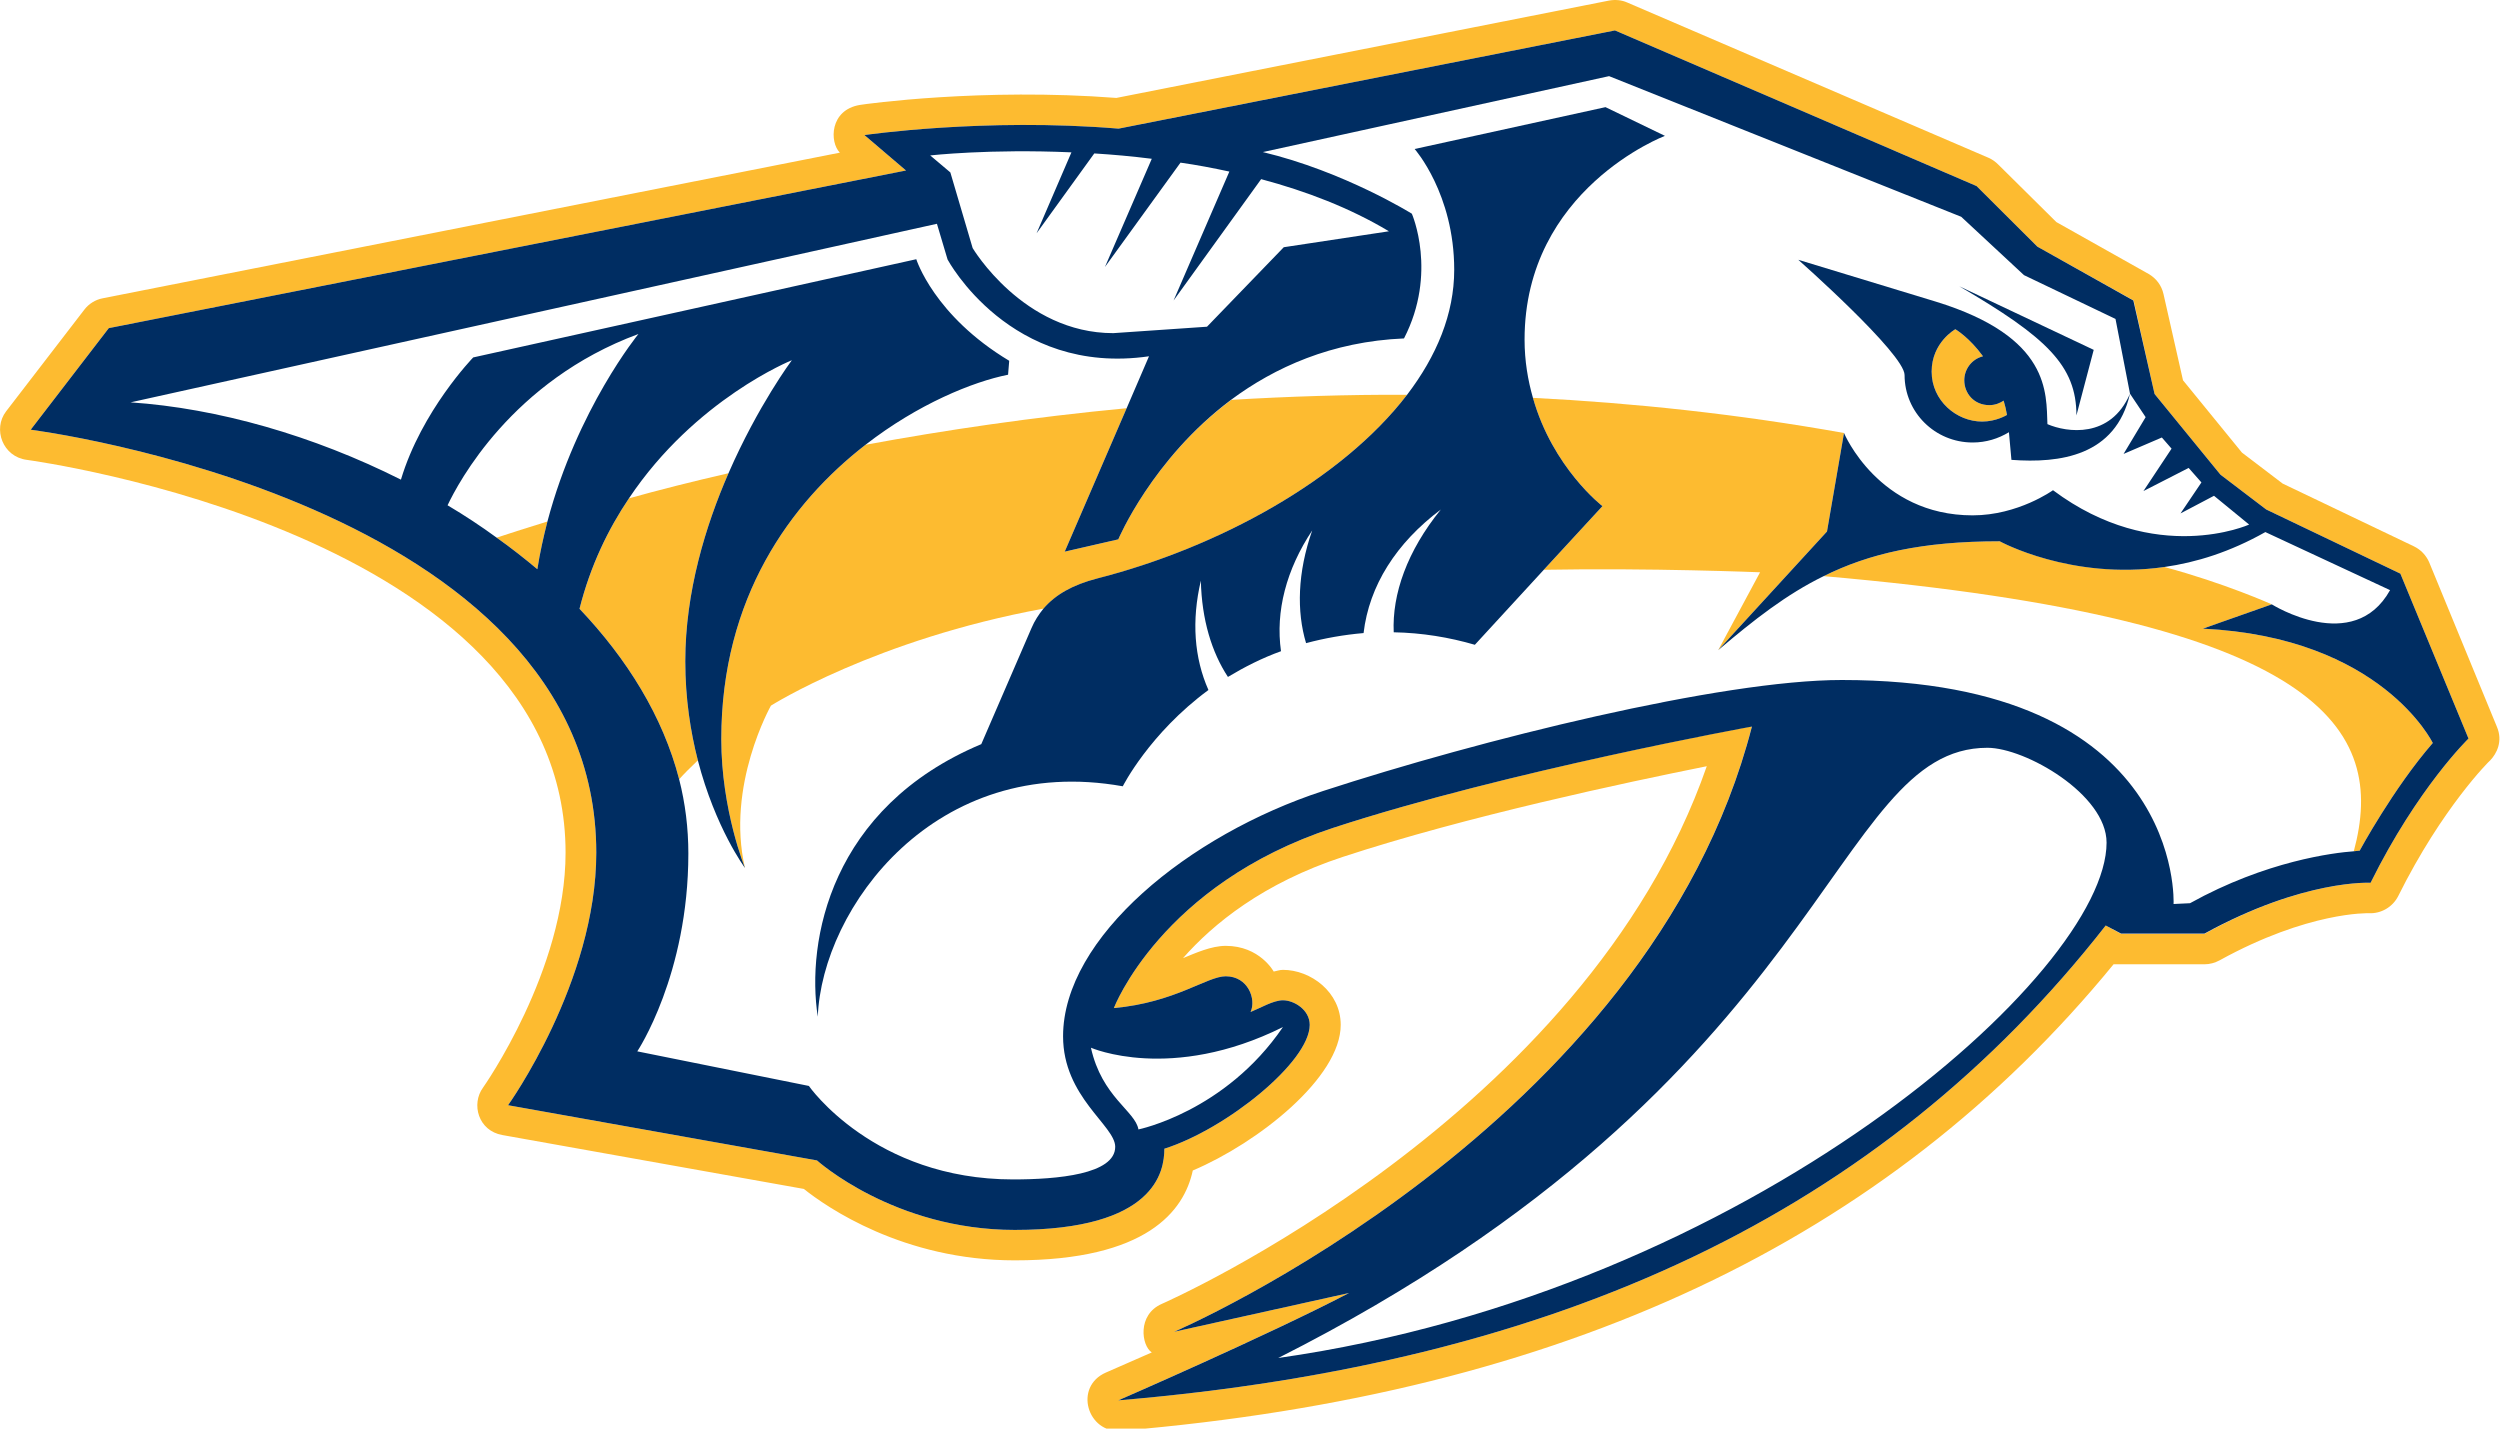
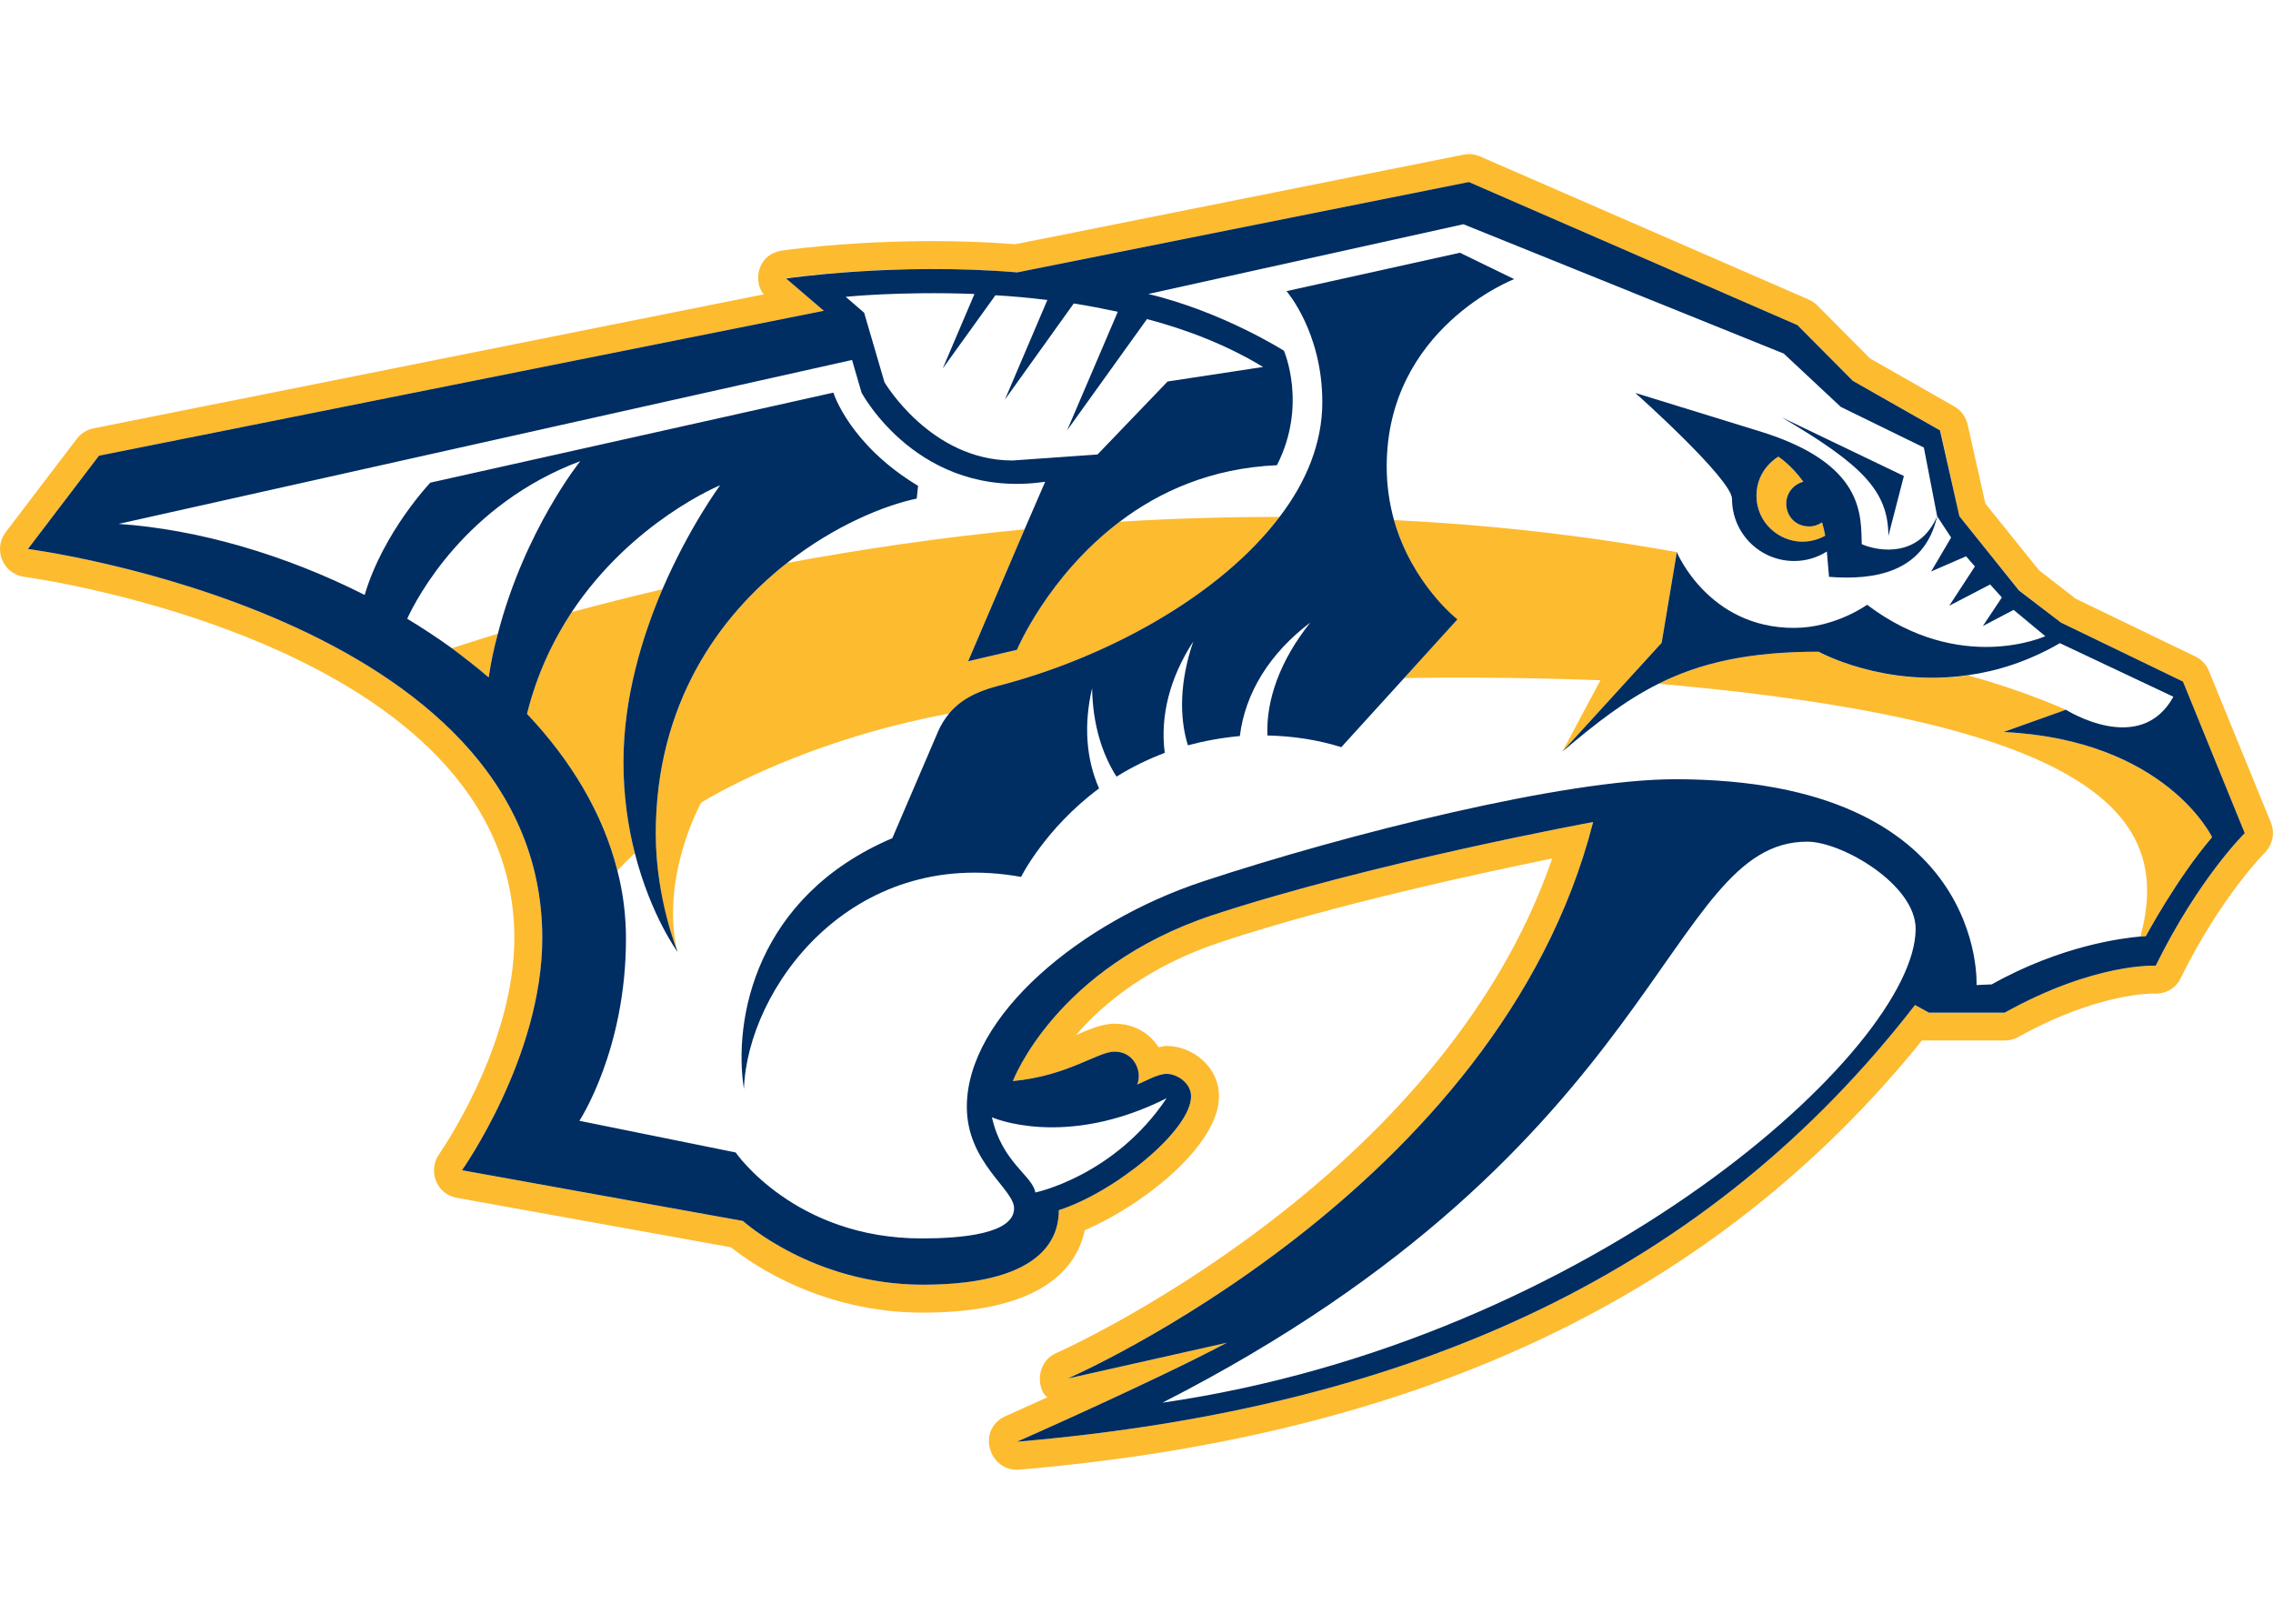
- <svg xmlns="http://www.w3.org/2000/svg" width="35pt" height="20pt" viewBox="0 0 35 20" version="1.1">
-   <defs>
-     <clipPath id="clip1">
-       <path d="M 0 0 L 34.992 0 L 34.992 20 L 0 20 Z M 0 0 " />
-     </clipPath>
-     <clipPath id="clip2">
-       <path d="M 25 7 L 34.992 7 L 34.992 12 L 25 12 Z M 25 7 " />
-     </clipPath>
-     <clipPath id="clip3">
-       <path d="M 0 0 L 34.992 0 L 34.992 20 L 0 20 Z M 0 0 " />
-     </clipPath>
-   </defs>
+ <svg xmlns="http://www.w3.org/2000/svg" width="28pt" height="20pt" viewBox="0 0 28 20" version="1.1">
  <g id="surface1">
-     <path style=" stroke:none;fill-rule:nonzero;fill:rgb(100%,100%,100%);fill-opacity:1;" d="M 11.086 5.043 C 11.086 5.043 9.734 5.586 8.805 6.977 C 9.227 6.859 9.691 6.742 10.199 6.625 C 10.613 5.676 11.086 5.043 11.086 5.043 " />
-     <path style=" stroke:none;fill-rule:nonzero;fill:rgb(100%,100%,100%);fill-opacity:1;" d="M 30.301 7.938 C 31.145 8.164 31.805 8.461 31.805 8.461 C 31.805 8.461 32.949 9.18 33.461 8.262 L 31.715 7.449 C 31.223 7.727 30.746 7.875 30.301 7.938 " />
-     <path style=" stroke:none;fill-rule:nonzero;fill:rgb(100%,100%,100%);fill-opacity:1;" d="M 6.625 5.004 L 12.828 3.629 C 12.828 3.629 13.074 4.418 14.133 5.051 L 14.113 5.246 C 13.621 5.344 12.852 5.656 12.117 6.227 C 13.223 6.023 14.453 5.84 15.773 5.715 L 16.086 4.988 C 14.141 5.27 13.266 3.633 13.266 3.633 L 13.117 3.133 L 1.828 5.633 C 3.047 5.715 4.387 6.098 5.613 6.715 C 5.902 5.75 6.625 5.004 6.625 5.004 " />
-     <path style=" stroke:none;fill-rule:nonzero;fill:rgb(100%,100%,100%);fill-opacity:1;" d="M 25.531 8.066 C 25.012 8.32 24.562 8.672 24.055 9.102 L 24.641 8.012 C 24.641 8.012 23.094 7.949 21.613 7.977 L 20.648 9.027 C 20.285 8.922 19.906 8.859 19.512 8.852 C 19.488 8.32 19.699 7.715 20.172 7.133 C 19.547 7.602 19.168 8.199 19.09 8.863 C 18.812 8.887 18.547 8.934 18.285 9.004 C 18.152 8.562 18.164 8.016 18.371 7.426 C 18.008 7.977 17.855 8.559 17.934 9.117 C 17.672 9.211 17.426 9.336 17.191 9.477 C 16.965 9.133 16.824 8.676 16.812 8.129 C 16.68 8.691 16.719 9.211 16.918 9.66 C 16.09 10.27 15.719 11.008 15.719 11.008 C 13.094 10.539 11.508 12.711 11.449 14.234 C 11.285 13.176 11.625 11.305 13.738 10.418 L 14.441 8.793 C 14.484 8.691 14.543 8.602 14.609 8.52 C 12.254 8.953 10.793 9.879 10.793 9.879 C 10.793 9.879 10.156 11 10.43 12.152 C 10.43 12.152 10.016 11.594 9.77 10.645 C 9.664 10.746 9.574 10.836 9.508 10.91 C 9.594 11.246 9.637 11.594 9.637 11.949 C 9.637 13.648 8.922 14.719 8.922 14.719 L 11.324 15.203 C 11.324 15.203 12.234 16.512 14.184 16.512 C 14.801 16.512 15.613 16.441 15.613 16.055 C 15.613 15.758 14.883 15.359 14.883 14.508 C 14.883 13.125 16.641 11.688 18.523 11.074 C 20.727 10.355 24.094 9.52 25.785 9.52 C 30.586 9.52 30.43 12.656 30.43 12.656 L 30.66 12.645 C 31.73 12.051 32.676 11.938 32.953 11.918 C 33.414 10.211 32.535 8.676 25.531 8.066 " />
-     <path style=" stroke:none;fill-rule:nonzero;fill:rgb(100%,100%,100%);fill-opacity:1;" d="M 19.656 4.738 C 18.641 4.781 17.844 5.145 17.234 5.598 C 18.031 5.551 18.855 5.523 19.699 5.527 C 20.113 4.984 20.359 4.395 20.359 3.777 C 20.359 2.711 19.805 2.086 19.805 2.086 L 22.477 1.5 L 23.309 1.902 C 23.309 1.902 21.344 2.648 21.344 4.754 C 21.344 5.055 21.391 5.324 21.461 5.57 C 22.871 5.641 24.332 5.797 25.816 6.062 C 25.816 6.062 26.297 7.215 27.617 7.215 C 28.254 7.215 28.742 6.863 28.742 6.863 C 30.176 7.934 31.488 7.344 31.488 7.344 L 30.996 6.941 L 30.527 7.188 L 30.82 6.754 L 30.641 6.551 L 30.008 6.875 L 30.402 6.281 L 30.266 6.125 L 29.73 6.355 L 30.039 5.84 L 29.82 5.512 C 29.621 6.387 28.836 6.488 28.16 6.438 L 28.125 6.051 C 27.977 6.141 27.805 6.195 27.617 6.195 C 27.09 6.195 26.664 5.773 26.664 5.25 C 26.664 4.953 25.176 3.637 25.176 3.637 L 27.102 4.223 C 28.715 4.719 28.645 5.508 28.664 5.938 C 28.934 6.055 29.547 6.145 29.82 5.512 L 29.617 4.465 L 28.336 3.852 L 27.457 3.035 L 22.527 1.066 L 17.68 2.129 C 18.82 2.402 19.766 2.992 19.766 2.992 C 19.766 2.992 20.129 3.82 19.656 4.738 M 29.312 4.898 L 29.074 5.816 C 29.074 5.121 28.656 4.723 27.43 4.008 Z M 29.312 4.898 " />
-     <path style=" stroke:none;fill-rule:nonzero;fill:rgb(100%,100%,100%);fill-opacity:1;" d="M 6.266 7.074 C 6.504 7.215 6.734 7.367 6.953 7.527 C 7.156 7.461 7.395 7.383 7.664 7.301 C 8.082 5.723 8.938 4.676 8.938 4.676 C 7.164 5.332 6.414 6.762 6.266 7.074 " />
-     <path style=" stroke:none;fill-rule:nonzero;fill:rgb(100%,100%,100%);fill-opacity:1;" d="M 13.617 3.473 C 13.617 3.473 14.324 4.664 15.586 4.664 L 16.898 4.574 L 17.973 3.461 L 19.445 3.238 C 18.898 2.91 18.285 2.676 17.656 2.508 L 16.43 4.207 L 17.211 2.402 C 16.98 2.352 16.754 2.309 16.527 2.277 L 15.469 3.738 L 16.125 2.223 C 15.848 2.188 15.578 2.164 15.32 2.148 L 14.512 3.266 L 15 2.133 C 13.855 2.082 13.023 2.176 13.023 2.176 L 13.305 2.414 Z M 13.617 3.473 " />
-     <path style=" stroke:none;fill-rule:nonzero;fill:rgb(100%,100%,100%);fill-opacity:1;" d="M 15.273 14.668 C 15.426 15.359 15.895 15.555 15.938 15.812 C 15.938 15.812 17.156 15.566 17.961 14.379 C 16.391 15.16 15.273 14.668 15.273 14.668 " />
-     <path style=" stroke:none;fill-rule:nonzero;fill:rgb(100%,100%,100%);fill-opacity:1;" d="M 29.492 11.797 C 29.492 11.121 28.355 10.473 27.824 10.473 C 25.621 10.473 25.652 15.094 17.895 19.012 C 24.504 18.07 29.492 13.621 29.492 11.797 " />
-     <g clip-path="url(#clip1)" clip-rule="nonzero">
-       <path style=" stroke:none;fill-rule:nonzero;fill:rgb(99.216%,73.333%,18.824%);fill-opacity:1;" d="M 34.008 7.871 C 33.965 7.773 33.891 7.695 33.793 7.648 L 31.957 6.77 L 31.387 6.336 L 30.562 5.324 L 30.289 4.117 C 30.262 3.996 30.188 3.898 30.082 3.836 L 28.789 3.109 L 27.977 2.305 C 27.938 2.266 27.895 2.234 27.844 2.211 L 22.781 0.035 C 22.703 0 22.613 -0.008 22.527 0.008 L 15.629 1.371 C 13.754 1.227 12.105 1.457 12.039 1.469 C 11.613 1.539 11.613 1.992 11.758 2.137 L 1.438 4.176 C 1.336 4.195 1.242 4.254 1.18 4.336 L 0.086 5.758 C -0.105 6.008 0.039 6.395 0.375 6.438 C 0.449 6.449 7.918 7.457 7.918 11.938 C 7.918 13.586 6.773 15.211 6.762 15.227 C 6.594 15.457 6.695 15.832 7.035 15.891 L 11.254 16.645 C 11.57 16.898 12.645 17.645 14.207 17.645 C 16.055 17.645 16.578 16.953 16.699 16.387 C 17.613 16 18.77 15.086 18.77 14.348 C 18.77 13.887 18.348 13.578 17.961 13.578 C 17.914 13.578 17.875 13.594 17.832 13.602 C 17.832 13.602 17.637 13.242 17.16 13.242 C 16.957 13.242 16.734 13.344 16.562 13.414 C 16.984 12.934 17.684 12.363 18.801 11.996 C 20.523 11.43 22.77 10.953 23.895 10.727 C 22.184 15.645 16.328 18.227 16.266 18.254 C 15.918 18.406 15.98 18.84 16.125 18.934 L 15.484 19.215 C 15.027 19.414 15.223 20.07 15.695 20.031 C 21.875 19.512 26.422 17.371 29.59 13.5 L 30.863 13.5 C 30.938 13.5 31.008 13.48 31.074 13.445 C 32.32 12.758 33.156 12.785 33.164 12.785 C 33.336 12.793 33.496 12.699 33.574 12.547 C 34.191 11.305 34.855 10.648 34.863 10.645 C 34.953 10.551 35.043 10.379 34.957 10.176 Z M 33.188 12.359 C 33.188 12.359 32.258 12.305 30.863 13.074 L 29.695 13.074 L 29.48 12.957 C 26.328 16.984 21.832 19.086 15.656 19.605 C 15.656 19.605 17.754 18.691 18.887 18.102 L 16.438 18.645 C 16.438 18.645 23.078 15.797 24.527 10.168 C 24.527 10.168 21.102 10.793 18.664 11.59 C 16.254 12.383 15.594 14.113 15.594 14.113 C 16.453 14.035 16.898 13.668 17.16 13.668 C 17.473 13.668 17.59 13.988 17.508 14.168 C 17.652 14.109 17.828 14.004 17.961 14.004 C 18.117 14.004 18.336 14.137 18.336 14.348 C 18.336 14.867 17.164 15.809 16.301 16.082 C 16.301 16.402 16.172 17.219 14.207 17.219 C 12.516 17.219 11.438 16.246 11.438 16.246 L 7.113 15.473 C 7.113 15.473 8.348 13.75 8.348 11.938 C 8.348 7.023 0.43 6.016 0.43 6.016 L 1.523 4.594 L 12.684 2.387 L 12.102 1.891 C 12.102 1.891 13.781 1.645 15.66 1.801 L 22.609 0.426 L 27.672 2.605 L 28.523 3.453 L 29.871 4.207 L 30.164 5.516 L 31.086 6.645 L 31.727 7.133 L 33.605 8.031 L 34.559 10.34 C 34.559 10.34 33.848 11.027 33.188 12.359 " />
-     </g>
-     <g clip-path="url(#clip2)" clip-rule="nonzero">
-       <path style=" stroke:none;fill-rule:nonzero;fill:rgb(99.216%,73.333%,18.824%);fill-opacity:1;" d="M 31.805 8.461 C 31.805 8.461 31.145 8.164 30.301 7.938 C 28.992 8.121 27.996 7.578 27.996 7.578 C 26.906 7.578 26.168 7.75 25.531 8.066 C 32.535 8.676 33.414 10.211 32.953 11.918 C 33.004 11.91 33.035 11.91 33.035 11.91 C 33.035 11.91 33.508 11.035 34.059 10.402 C 34.059 10.402 33.344 8.922 30.84 8.801 Z M 31.805 8.461 " />
-     </g>
-     <path style=" stroke:none;fill-rule:nonzero;fill:rgb(99.216%,73.333%,18.824%);fill-opacity:1;" d="M 10.199 6.625 C 9.691 6.742 9.227 6.859 8.805 6.977 C 8.516 7.406 8.266 7.922 8.113 8.523 C 8.781 9.227 9.281 10.031 9.508 10.91 C 9.574 10.836 9.664 10.746 9.77 10.645 C 9.668 10.246 9.594 9.781 9.594 9.258 C 9.594 8.285 9.879 7.359 10.199 6.625 " />
-     <path style=" stroke:none;fill-rule:nonzero;fill:rgb(99.216%,73.333%,18.824%);fill-opacity:1;" d="M 25.816 6.062 C 24.332 5.797 22.871 5.641 21.461 5.57 C 21.738 6.551 22.434 7.086 22.434 7.086 L 21.613 7.977 C 23.094 7.949 24.641 8.012 24.641 8.012 L 24.055 9.102 L 25.578 7.441 Z M 25.816 6.062 " />
-     <path style=" stroke:none;fill-rule:nonzero;fill:rgb(99.216%,73.333%,18.824%);fill-opacity:1;" d="M 15.656 7.551 L 14.906 7.723 L 15.773 5.715 C 14.453 5.84 13.223 6.023 12.117 6.227 C 11.07 7.039 10.098 8.367 10.098 10.348 C 10.098 11.34 10.43 12.152 10.43 12.152 C 10.16 11 10.793 9.879 10.793 9.879 C 10.793 9.879 12.254 8.953 14.613 8.52 C 14.777 8.324 15.016 8.188 15.367 8.098 C 17.059 7.664 18.785 6.719 19.699 5.527 C 18.855 5.523 18.031 5.551 17.238 5.598 C 16.129 6.426 15.656 7.551 15.656 7.551 " />
-     <path style=" stroke:none;fill-rule:nonzero;fill:rgb(99.216%,73.333%,18.824%);fill-opacity:1;" d="M 7.523 7.969 C 7.559 7.738 7.609 7.516 7.664 7.301 C 7.395 7.383 7.156 7.461 6.953 7.527 C 7.152 7.668 7.34 7.816 7.523 7.969 " />
-     <path style=" stroke:none;fill-rule:nonzero;fill:rgb(99.216%,73.333%,18.824%);fill-opacity:1;" d="M 27.75 5.902 C 27.949 5.902 28.098 5.809 28.098 5.809 C 28.086 5.738 28.07 5.672 28.051 5.609 C 28.004 5.641 27.934 5.672 27.852 5.672 C 27.633 5.672 27.5 5.504 27.5 5.324 C 27.5 5.168 27.605 5.027 27.762 4.988 C 27.57 4.723 27.375 4.609 27.375 4.609 C 27.375 4.609 27.043 4.793 27.043 5.203 C 27.043 5.609 27.391 5.902 27.75 5.902 " />
-     <g clip-path="url(#clip3)" clip-rule="nonzero">
-       <path style=" stroke:none;fill-rule:nonzero;fill:rgb(0%,17.647%,38.431%);fill-opacity:1;" d="M 31.727 7.133 L 31.086 6.645 L 30.164 5.516 L 29.867 4.207 L 28.523 3.453 L 27.672 2.605 L 22.609 0.426 L 15.66 1.801 C 13.781 1.645 12.102 1.891 12.102 1.891 L 12.684 2.387 L 1.523 4.594 L 0.43 6.016 C 0.43 6.016 8.348 7.023 8.348 11.938 C 8.348 13.75 7.113 15.473 7.113 15.473 L 11.438 16.246 C 11.438 16.246 12.516 17.219 14.207 17.219 C 16.172 17.219 16.301 16.402 16.301 16.082 C 17.164 15.809 18.336 14.867 18.336 14.348 C 18.336 14.137 18.117 14.004 17.961 14.004 C 17.828 14.004 17.652 14.109 17.508 14.168 C 17.59 13.988 17.473 13.668 17.16 13.668 C 16.898 13.668 16.453 14.035 15.594 14.113 C 15.594 14.113 16.254 12.383 18.664 11.59 C 21.102 10.793 24.527 10.172 24.527 10.172 C 23.078 15.797 16.438 18.645 16.438 18.645 L 18.887 18.102 C 17.75 18.695 15.656 19.605 15.656 19.605 C 21.832 19.086 26.328 16.984 29.48 12.957 L 29.695 13.07 L 30.863 13.07 C 32.258 12.305 33.188 12.359 33.188 12.359 C 33.848 11.027 34.559 10.34 34.559 10.34 L 33.605 8.031 Z M 15 2.133 L 14.512 3.266 L 15.32 2.148 C 15.578 2.164 15.848 2.188 16.125 2.223 L 15.469 3.738 L 16.527 2.277 C 16.754 2.309 16.98 2.352 17.211 2.402 L 16.43 4.207 L 17.656 2.508 C 18.285 2.676 18.898 2.91 19.445 3.238 L 17.973 3.461 L 16.898 4.574 L 15.586 4.664 C 14.324 4.664 13.617 3.473 13.617 3.473 L 13.305 2.414 L 13.023 2.176 C 13.023 2.176 13.855 2.082 15 2.133 M 7.523 7.969 C 7.34 7.816 7.152 7.668 6.953 7.527 C 6.734 7.367 6.504 7.215 6.266 7.074 C 6.414 6.762 7.164 5.332 8.938 4.676 C 8.938 4.676 8.082 5.723 7.664 7.301 C 7.609 7.516 7.559 7.738 7.523 7.969 M 17.961 14.379 C 17.152 15.566 15.938 15.812 15.938 15.812 C 15.895 15.555 15.426 15.359 15.273 14.668 C 15.273 14.668 16.391 15.16 17.961 14.379 M 17.895 19.012 C 25.652 15.094 25.621 10.469 27.824 10.469 C 28.355 10.469 29.492 11.121 29.492 11.797 C 29.492 13.621 24.504 18.07 17.895 19.012 M 34.059 10.402 C 33.508 11.035 33.035 11.91 33.035 11.91 C 33.035 11.91 33.004 11.91 32.953 11.918 C 32.676 11.938 31.73 12.051 30.66 12.645 L 30.43 12.656 C 30.43 12.656 30.586 9.52 25.785 9.52 C 24.094 9.52 20.727 10.355 18.523 11.074 C 16.641 11.688 14.883 13.125 14.883 14.508 C 14.883 15.359 15.613 15.758 15.613 16.055 C 15.613 16.441 14.801 16.512 14.184 16.512 C 12.234 16.512 11.324 15.203 11.324 15.203 L 8.922 14.719 C 8.922 14.719 9.637 13.648 9.637 11.949 C 9.637 11.594 9.594 11.246 9.508 10.91 C 9.281 10.031 8.781 9.227 8.113 8.523 C 8.266 7.918 8.516 7.406 8.805 6.977 C 9.734 5.586 11.086 5.043 11.086 5.043 C 11.086 5.043 10.613 5.676 10.199 6.625 C 9.879 7.359 9.594 8.285 9.594 9.258 C 9.594 9.781 9.668 10.246 9.77 10.645 C 10.016 11.594 10.43 12.152 10.43 12.152 C 10.43 12.152 10.098 11.34 10.098 10.348 C 10.098 8.367 11.07 7.039 12.117 6.227 C 12.852 5.656 13.621 5.344 14.113 5.246 L 14.129 5.051 C 13.074 4.418 12.828 3.629 12.828 3.629 L 6.625 5.004 C 6.625 5.004 5.902 5.75 5.613 6.715 C 4.387 6.098 3.047 5.715 1.828 5.633 L 13.117 3.133 L 13.266 3.633 C 13.266 3.633 14.141 5.27 16.086 4.988 L 15.773 5.715 L 14.906 7.723 L 15.656 7.551 C 15.656 7.551 16.129 6.426 17.234 5.598 C 17.844 5.145 18.641 4.781 19.656 4.738 C 20.129 3.82 19.766 2.992 19.766 2.992 C 19.766 2.992 18.82 2.402 17.68 2.129 L 22.527 1.066 L 27.457 3.035 L 28.336 3.852 L 29.617 4.465 L 29.82 5.512 L 30.039 5.84 L 29.73 6.355 L 30.266 6.125 L 30.402 6.281 L 30.008 6.875 L 30.641 6.551 L 30.82 6.754 L 30.527 7.188 L 30.996 6.941 L 31.488 7.344 C 31.488 7.344 30.176 7.934 28.742 6.863 C 28.742 6.863 28.254 7.215 27.617 7.215 C 26.297 7.215 25.816 6.062 25.816 6.062 L 25.578 7.441 L 24.055 9.102 C 24.562 8.672 25.012 8.32 25.531 8.066 C 26.168 7.75 26.906 7.578 27.996 7.578 C 27.996 7.578 28.992 8.125 30.301 7.938 C 30.746 7.875 31.223 7.727 31.715 7.449 L 33.461 8.262 C 32.949 9.18 31.805 8.461 31.805 8.461 L 30.84 8.801 C 33.344 8.922 34.059 10.402 34.059 10.402 " />
-     </g>
-     <path style=" stroke:none;fill-rule:nonzero;fill:rgb(0%,17.647%,38.431%);fill-opacity:1;" d="M 28.664 5.938 C 28.645 5.508 28.715 4.719 27.102 4.223 L 25.176 3.637 C 25.176 3.637 26.664 4.953 26.664 5.25 C 26.664 5.773 27.09 6.195 27.617 6.195 C 27.805 6.195 27.977 6.141 28.125 6.051 L 28.16 6.438 C 28.836 6.488 29.621 6.387 29.82 5.512 C 29.547 6.145 28.934 6.055 28.664 5.938 M 27.75 5.902 C 27.391 5.902 27.043 5.609 27.043 5.203 C 27.043 4.793 27.375 4.609 27.375 4.609 C 27.375 4.609 27.57 4.723 27.762 4.988 C 27.605 5.027 27.5 5.168 27.5 5.324 C 27.5 5.504 27.633 5.672 27.852 5.672 C 27.934 5.672 28.004 5.641 28.051 5.609 C 28.07 5.672 28.086 5.738 28.098 5.809 C 28.098 5.809 27.949 5.902 27.75 5.902 " />
-     <path style=" stroke:none;fill-rule:nonzero;fill:rgb(0%,17.647%,38.431%);fill-opacity:1;" d="M 29.07 5.816 L 29.312 4.898 L 27.43 4.008 C 28.656 4.723 29.07 5.121 29.07 5.816 " />
-     <path style=" stroke:none;fill-rule:nonzero;fill:rgb(0%,17.647%,38.431%);fill-opacity:1;" d="M 23.309 1.902 L 22.477 1.5 L 19.805 2.086 C 19.805 2.086 20.359 2.711 20.359 3.777 C 20.359 4.395 20.113 4.984 19.699 5.527 C 18.785 6.719 17.059 7.664 15.363 8.098 C 15.016 8.188 14.777 8.324 14.609 8.52 C 14.543 8.602 14.484 8.691 14.441 8.793 L 13.738 10.418 C 11.625 11.305 11.285 13.176 11.449 14.234 C 11.508 12.711 13.094 10.539 15.719 11.008 C 15.719 11.008 16.09 10.27 16.918 9.66 C 16.719 9.211 16.68 8.691 16.812 8.129 C 16.824 8.676 16.965 9.133 17.191 9.477 C 17.426 9.336 17.672 9.211 17.934 9.117 C 17.855 8.559 18.008 7.973 18.371 7.426 C 18.164 8.016 18.152 8.562 18.285 9.004 C 18.547 8.934 18.812 8.887 19.09 8.863 C 19.168 8.199 19.547 7.602 20.172 7.133 C 19.699 7.715 19.488 8.32 19.512 8.852 C 19.906 8.859 20.289 8.922 20.648 9.027 L 21.613 7.977 L 22.434 7.086 C 22.434 7.086 21.738 6.551 21.461 5.57 C 21.391 5.324 21.344 5.055 21.344 4.754 C 21.344 2.648 23.309 1.902 23.309 1.902 " />
+     <path style=" stroke:none;fill-rule:nonzero;fill:rgb(100%,100%,100%);fill-opacity:1;" d="M 8.871 5.977 C 8.871 5.977 7.789 6.418 7.043 7.539 C 7.383 7.449 7.754 7.352 8.16 7.258 C 8.492 6.488 8.871 5.977 8.871 5.977 " />
+     <path style=" stroke:none;fill-rule:nonzero;fill:rgb(100%,100%,100%);fill-opacity:1;" d="M 24.246 8.316 C 24.922 8.504 25.449 8.742 25.449 8.742 C 25.449 8.742 26.363 9.324 26.773 8.582 L 25.375 7.922 C 24.984 8.148 24.602 8.266 24.246 8.316 " />
+     <path style=" stroke:none;fill-rule:nonzero;fill:rgb(100%,100%,100%);fill-opacity:1;" d="M 5.301 5.945 L 10.266 4.836 C 10.266 4.836 10.461 5.473 11.309 5.984 L 11.293 6.141 C 10.898 6.223 10.281 6.473 9.695 6.934 C 10.582 6.77 11.566 6.621 12.621 6.52 L 12.871 5.934 C 11.316 6.16 10.613 4.836 10.613 4.836 L 10.496 4.434 L 1.461 6.453 C 2.438 6.52 3.512 6.832 4.488 7.328 C 4.723 6.551 5.301 5.945 5.301 5.945 " />
+     <path style=" stroke:none;fill-rule:nonzero;fill:rgb(100%,100%,100%);fill-opacity:1;" d="M 20.43 8.422 C 20.012 8.629 19.652 8.914 19.246 9.258 L 19.715 8.379 C 19.715 8.379 18.48 8.328 17.293 8.352 L 16.523 9.203 C 16.234 9.113 15.93 9.066 15.613 9.059 C 15.594 8.629 15.762 8.137 16.141 7.668 C 15.641 8.047 15.34 8.531 15.273 9.066 C 15.055 9.086 14.84 9.125 14.633 9.18 C 14.523 8.824 14.535 8.383 14.699 7.902 C 14.41 8.348 14.289 8.82 14.348 9.273 C 14.141 9.352 13.941 9.449 13.754 9.566 C 13.574 9.285 13.461 8.918 13.453 8.477 C 13.348 8.926 13.379 9.348 13.535 9.711 C 12.875 10.203 12.578 10.801 12.578 10.801 C 10.477 10.422 9.207 12.18 9.164 13.414 C 9.027 12.559 9.305 11.043 10.992 10.324 L 11.555 9.012 C 11.59 8.93 11.637 8.855 11.691 8.789 C 9.805 9.141 8.637 9.887 8.637 9.887 C 8.637 9.887 8.129 10.797 8.344 11.727 C 8.344 11.727 8.016 11.277 7.816 10.508 C 7.73 10.59 7.66 10.664 7.605 10.723 C 7.676 10.996 7.711 11.277 7.711 11.562 C 7.711 12.938 7.137 13.805 7.137 13.805 L 9.062 14.195 C 9.062 14.195 9.789 15.254 11.352 15.254 C 11.844 15.254 12.492 15.199 12.492 14.883 C 12.492 14.645 11.91 14.32 11.91 13.633 C 11.91 12.512 13.312 11.352 14.824 10.855 C 16.586 10.273 19.277 9.598 20.633 9.598 C 24.477 9.598 24.348 12.133 24.348 12.133 L 24.535 12.125 C 25.391 11.645 26.148 11.555 26.367 11.535 C 26.738 10.16 26.035 8.914 20.43 8.422 " />
+     <path style=" stroke:none;fill-rule:nonzero;fill:rgb(100%,100%,100%);fill-opacity:1;" d="M 15.73 5.73 C 14.914 5.766 14.277 6.059 13.793 6.426 C 14.43 6.387 15.086 6.367 15.762 6.367 C 16.094 5.93 16.289 5.453 16.289 4.953 C 16.289 4.09 15.848 3.586 15.848 3.586 L 17.984 3.113 L 18.652 3.438 C 18.652 3.438 17.078 4.043 17.078 5.746 C 17.078 5.988 17.117 6.207 17.172 6.406 C 18.301 6.461 19.469 6.586 20.656 6.801 C 20.656 6.801 21.039 7.734 22.098 7.734 C 22.609 7.734 23 7.449 23 7.449 C 24.145 8.316 25.195 7.836 25.195 7.836 L 24.801 7.512 L 24.426 7.711 L 24.66 7.359 L 24.516 7.199 L 24.012 7.461 L 24.328 6.977 L 24.219 6.852 L 23.789 7.039 L 24.035 6.621 L 23.863 6.359 C 23.703 7.062 23.074 7.148 22.531 7.105 L 22.504 6.793 C 22.387 6.867 22.246 6.91 22.098 6.91 C 21.676 6.91 21.336 6.566 21.336 6.145 C 21.336 5.902 20.145 4.84 20.145 4.84 L 21.684 5.316 C 22.977 5.715 22.918 6.355 22.934 6.703 C 23.152 6.797 23.641 6.867 23.863 6.359 L 23.699 5.512 L 22.676 5.012 L 21.969 4.355 L 18.027 2.762 L 14.145 3.621 C 15.059 3.84 15.816 4.32 15.816 4.32 C 15.816 4.32 16.109 4.988 15.73 5.73 M 23.453 5.859 L 23.262 6.602 C 23.262 6.043 22.93 5.719 21.949 5.141 Z M 23.453 5.859 " />
+     <path style=" stroke:none;fill-rule:nonzero;fill:rgb(100%,100%,100%);fill-opacity:1;" d="M 5.016 7.621 C 5.203 7.734 5.387 7.855 5.562 7.984 C 5.727 7.934 5.914 7.871 6.133 7.805 C 6.465 6.527 7.148 5.68 7.148 5.68 C 5.734 6.211 5.133 7.367 5.016 7.621 " />
+     <path style=" stroke:none;fill-rule:nonzero;fill:rgb(100%,100%,100%);fill-opacity:1;" d="M 10.895 4.707 C 10.895 4.707 11.461 5.672 12.473 5.672 L 13.52 5.598 L 14.383 4.699 L 15.559 4.52 C 15.121 4.254 14.633 4.062 14.129 3.93 L 13.145 5.301 L 13.77 3.84 C 13.586 3.801 13.406 3.766 13.227 3.738 L 12.379 4.922 L 12.902 3.695 C 12.68 3.668 12.465 3.648 12.262 3.637 L 11.613 4.539 L 12.004 3.621 C 11.09 3.586 10.418 3.66 10.418 3.66 L 10.645 3.852 Z M 10.895 4.707 " />
+     <path style=" stroke:none;fill-rule:nonzero;fill:rgb(100%,100%,100%);fill-opacity:1;" d="M 12.219 13.762 C 12.344 14.32 12.719 14.48 12.754 14.688 C 12.754 14.688 13.727 14.488 14.371 13.527 C 13.113 14.16 12.219 13.762 12.219 13.762 " />
+     <path style=" stroke:none;fill-rule:nonzero;fill:rgb(100%,100%,100%);fill-opacity:1;" d="M 23.598 11.441 C 23.598 10.895 22.691 10.367 22.262 10.367 C 20.504 10.367 20.527 14.109 14.32 17.277 C 19.605 16.512 23.598 12.918 23.598 11.441 " />
+     <path style=" stroke:none;fill-rule:nonzero;fill:rgb(99.216%,73.333%,18.824%);fill-opacity:1;" d="M 27.211 8.266 C 27.18 8.184 27.117 8.121 27.043 8.086 L 25.57 7.375 L 25.117 7.023 L 24.457 6.203 L 24.238 5.227 C 24.215 5.133 24.156 5.051 24.07 5.004 L 23.035 4.414 L 22.387 3.762 C 22.355 3.73 22.32 3.707 22.277 3.688 L 18.23 1.926 C 18.164 1.898 18.094 1.891 18.023 1.906 L 12.508 3.008 C 11.004 2.891 9.688 3.078 9.633 3.086 C 9.293 3.145 9.293 3.508 9.41 3.625 L 1.148 5.277 C 1.066 5.293 0.996 5.34 0.945 5.406 L 0.07 6.555 C -0.086 6.758 0.031 7.07 0.301 7.105 C 0.359 7.113 6.336 7.93 6.336 11.555 C 6.336 12.891 5.418 14.203 5.41 14.215 C 5.277 14.402 5.355 14.703 5.629 14.754 L 9.004 15.363 C 9.258 15.566 10.117 16.168 11.367 16.168 C 12.848 16.168 13.266 15.609 13.363 15.152 C 14.094 14.84 15.016 14.102 15.016 13.504 C 15.016 13.133 14.684 12.883 14.371 12.883 C 14.336 12.883 14.305 12.895 14.27 12.898 C 14.27 12.898 14.113 12.609 13.73 12.609 C 13.566 12.609 13.391 12.691 13.254 12.75 C 13.59 12.359 14.148 11.898 15.043 11.602 C 16.422 11.145 18.219 10.758 19.121 10.574 C 17.754 14.555 13.066 16.641 13.016 16.664 C 12.738 16.785 12.785 17.137 12.902 17.211 L 12.391 17.441 C 12.023 17.602 12.18 18.133 12.559 18.102 C 17.504 17.68 21.145 15.949 23.676 12.816 L 24.695 12.816 C 24.754 12.816 24.812 12.801 24.863 12.773 C 25.859 12.219 26.531 12.238 26.535 12.238 C 26.676 12.246 26.805 12.172 26.863 12.047 C 27.359 11.043 27.891 10.512 27.895 10.508 C 27.969 10.434 28.039 10.293 27.973 10.129 Z M 26.555 11.895 C 26.555 11.895 25.812 11.852 24.695 12.473 L 23.762 12.473 L 23.59 12.379 C 21.066 15.637 17.469 17.336 12.527 17.758 C 12.527 17.758 14.203 17.02 15.113 16.539 L 13.152 16.98 C 13.152 16.98 18.465 14.676 19.625 10.125 C 19.625 10.125 16.887 10.629 14.934 11.273 C 13.004 11.914 12.477 13.316 12.477 13.316 C 13.164 13.25 13.52 12.953 13.73 12.953 C 13.98 12.953 14.074 13.211 14.008 13.359 C 14.125 13.309 14.266 13.227 14.371 13.227 C 14.496 13.227 14.672 13.336 14.672 13.504 C 14.672 13.922 13.734 14.684 13.043 14.906 C 13.043 15.164 12.941 15.824 11.367 15.824 C 10.016 15.824 9.152 15.039 9.152 15.039 L 5.691 14.414 C 5.691 14.414 6.68 13.02 6.68 11.555 C 6.68 7.582 0.344 6.762 0.344 6.762 L 1.219 5.613 L 10.148 3.828 L 9.684 3.426 C 9.684 3.426 11.027 3.23 12.531 3.355 L 18.094 2.242 L 22.141 4.004 L 22.824 4.691 L 23.902 5.301 L 24.137 6.359 L 24.875 7.273 L 25.387 7.668 L 26.891 8.395 L 27.652 10.262 C 27.652 10.262 27.086 10.816 26.555 11.895 " />
+     <path style=" stroke:none;fill-rule:nonzero;fill:rgb(99.216%,73.333%,18.824%);fill-opacity:1;" d="M 25.449 8.742 C 25.449 8.742 24.922 8.504 24.246 8.32 C 23.199 8.469 22.398 8.027 22.398 8.027 C 21.531 8.027 20.938 8.168 20.43 8.422 C 26.035 8.914 26.738 10.16 26.367 11.535 C 26.41 11.535 26.434 11.531 26.434 11.531 C 26.434 11.531 26.812 10.824 27.25 10.312 C 27.25 10.312 26.68 9.113 24.676 9.016 Z M 25.449 8.742 " />
+     <path style=" stroke:none;fill-rule:nonzero;fill:rgb(99.216%,73.333%,18.824%);fill-opacity:1;" d="M 8.16 7.258 C 7.754 7.352 7.383 7.449 7.043 7.539 C 6.812 7.891 6.613 8.305 6.492 8.793 C 7.027 9.359 7.426 10.012 7.605 10.723 C 7.66 10.664 7.734 10.59 7.82 10.508 C 7.738 10.188 7.68 9.812 7.68 9.387 C 7.68 8.602 7.906 7.852 8.16 7.258 " />
+     <path style=" stroke:none;fill-rule:nonzero;fill:rgb(99.216%,73.333%,18.824%);fill-opacity:1;" d="M 20.656 6.801 C 19.469 6.586 18.301 6.461 17.172 6.406 C 17.395 7.195 17.949 7.629 17.949 7.629 L 17.297 8.352 C 18.48 8.328 19.715 8.379 19.715 8.379 L 19.246 9.258 L 20.469 7.918 Z M 20.656 6.801 " />
+     <path style=" stroke:none;fill-rule:nonzero;fill:rgb(99.216%,73.333%,18.824%);fill-opacity:1;" d="M 12.527 8.004 L 11.926 8.145 L 12.621 6.52 C 11.566 6.621 10.582 6.77 9.695 6.934 C 8.859 7.59 8.078 8.668 8.078 10.27 C 8.078 11.07 8.344 11.727 8.344 11.727 C 8.129 10.797 8.637 9.887 8.637 9.887 C 8.637 9.887 9.805 9.141 11.691 8.789 C 11.824 8.633 12.016 8.52 12.297 8.449 C 13.648 8.098 15.031 7.332 15.762 6.367 C 15.086 6.367 14.43 6.387 13.793 6.426 C 12.906 7.098 12.527 8.004 12.527 8.004 " />
+     <path style=" stroke:none;fill-rule:nonzero;fill:rgb(99.216%,73.333%,18.824%);fill-opacity:1;" d="M 6.02 8.344 C 6.047 8.156 6.086 7.977 6.133 7.805 C 5.914 7.871 5.727 7.934 5.566 7.984 C 5.723 8.102 5.875 8.219 6.02 8.344 " />
+     <path style=" stroke:none;fill-rule:nonzero;fill:rgb(99.216%,73.333%,18.824%);fill-opacity:1;" d="M 22.203 6.672 C 22.367 6.672 22.484 6.598 22.484 6.598 C 22.473 6.539 22.461 6.488 22.445 6.434 C 22.406 6.461 22.352 6.484 22.285 6.484 C 22.113 6.484 22.004 6.352 22.004 6.203 C 22.004 6.078 22.09 5.965 22.215 5.934 C 22.059 5.719 21.906 5.625 21.906 5.625 C 21.906 5.625 21.637 5.773 21.637 6.105 C 21.637 6.438 21.914 6.672 22.203 6.672 " />
+     <path style=" stroke:none;fill-rule:nonzero;fill:rgb(0%,17.647%,38.431%);fill-opacity:1;" d="M 25.387 7.668 L 24.871 7.273 L 24.137 6.359 L 23.898 5.301 L 22.824 4.691 L 22.141 4.004 L 18.094 2.242 L 12.531 3.355 C 11.027 3.23 9.684 3.43 9.684 3.43 L 10.148 3.828 L 1.219 5.613 L 0.344 6.762 C 0.344 6.762 6.68 7.582 6.68 11.555 C 6.68 13.02 5.691 14.414 5.691 14.414 L 9.152 15.039 C 9.152 15.039 10.016 15.824 11.367 15.824 C 12.941 15.824 13.043 15.164 13.043 14.906 C 13.734 14.684 14.672 13.922 14.672 13.504 C 14.672 13.336 14.496 13.227 14.371 13.227 C 14.266 13.227 14.125 13.309 14.008 13.359 C 14.074 13.211 13.98 12.953 13.73 12.953 C 13.52 12.953 13.164 13.25 12.477 13.316 C 12.477 13.316 13.004 11.914 14.934 11.273 C 16.887 10.629 19.625 10.125 19.625 10.125 C 18.465 14.676 13.152 16.98 13.152 16.98 L 15.113 16.539 C 14.203 17.02 12.527 17.758 12.527 17.758 C 17.469 17.336 21.066 15.637 23.59 12.379 L 23.762 12.473 L 24.695 12.473 C 25.812 11.852 26.555 11.895 26.555 11.895 C 27.086 10.816 27.652 10.262 27.652 10.262 L 26.891 8.395 Z M 12.004 3.621 L 11.613 4.539 L 12.262 3.637 C 12.465 3.648 12.68 3.668 12.902 3.695 L 12.379 4.922 L 13.227 3.738 C 13.406 3.766 13.586 3.801 13.77 3.84 L 13.145 5.301 L 14.129 3.93 C 14.629 4.062 15.121 4.254 15.559 4.52 L 14.383 4.699 L 13.52 5.598 L 12.473 5.672 C 11.461 5.672 10.895 4.707 10.895 4.707 L 10.645 3.852 L 10.418 3.656 C 10.418 3.656 11.09 3.586 12.004 3.621 M 6.02 8.344 C 5.875 8.219 5.723 8.102 5.566 7.984 C 5.387 7.855 5.203 7.734 5.016 7.621 C 5.133 7.367 5.734 6.211 7.148 5.68 C 7.148 5.68 6.465 6.527 6.133 7.805 C 6.086 7.977 6.047 8.156 6.02 8.344 M 14.371 13.527 C 13.727 14.488 12.754 14.688 12.754 14.688 C 12.719 14.48 12.344 14.32 12.219 13.762 C 12.219 13.762 13.113 14.16 14.371 13.527 M 14.32 17.277 C 20.527 14.109 20.504 10.367 22.262 10.367 C 22.691 10.367 23.598 10.895 23.598 11.441 C 23.598 12.918 19.605 16.512 14.32 17.277 M 27.25 10.312 C 26.812 10.824 26.434 11.531 26.434 11.531 C 26.434 11.531 26.41 11.535 26.367 11.535 C 26.148 11.555 25.391 11.645 24.535 12.125 L 24.348 12.133 C 24.348 12.133 24.477 9.598 20.633 9.598 C 19.277 9.598 16.586 10.273 14.824 10.855 C 13.316 11.352 11.91 12.512 11.91 13.633 C 11.91 14.32 12.492 14.645 12.492 14.883 C 12.492 15.199 11.844 15.254 11.352 15.254 C 9.789 15.254 9.062 14.195 9.062 14.195 L 7.137 13.805 C 7.137 13.805 7.711 12.938 7.711 11.562 C 7.711 11.277 7.676 10.996 7.605 10.723 C 7.426 10.012 7.027 9.359 6.492 8.793 C 6.613 8.305 6.812 7.891 7.043 7.539 C 7.789 6.418 8.871 5.977 8.871 5.977 C 8.871 5.977 8.492 6.488 8.16 7.258 C 7.906 7.852 7.68 8.602 7.68 9.387 C 7.68 9.812 7.738 10.188 7.82 10.508 C 8.016 11.277 8.348 11.727 8.348 11.727 C 8.348 11.727 8.078 11.07 8.078 10.27 C 8.078 8.668 8.859 7.59 9.695 6.934 C 10.281 6.473 10.898 6.223 11.293 6.141 L 11.309 5.984 C 10.461 5.473 10.266 4.836 10.266 4.836 L 5.301 5.945 C 5.301 5.945 4.723 6.551 4.492 7.328 C 3.512 6.832 2.438 6.52 1.461 6.453 L 10.496 4.434 L 10.613 4.836 C 10.613 4.836 11.316 6.16 12.875 5.934 L 12.621 6.52 L 11.926 8.145 L 12.527 8.004 C 12.527 8.004 12.906 7.098 13.793 6.426 C 14.277 6.059 14.914 5.766 15.73 5.73 C 16.109 4.988 15.816 4.32 15.816 4.32 C 15.816 4.32 15.062 3.84 14.145 3.621 L 18.027 2.762 L 21.973 4.355 L 22.676 5.012 L 23.699 5.512 L 23.863 6.359 L 24.035 6.621 L 23.789 7.039 L 24.219 6.852 L 24.328 6.977 L 24.012 7.461 L 24.516 7.199 L 24.66 7.359 L 24.426 7.711 L 24.805 7.512 L 25.195 7.836 C 25.195 7.836 24.145 8.316 23 7.449 C 23 7.449 22.609 7.734 22.098 7.734 C 21.043 7.734 20.656 6.801 20.656 6.801 L 20.469 7.918 L 19.246 9.258 C 19.652 8.914 20.016 8.629 20.43 8.422 C 20.938 8.168 21.531 8.027 22.402 8.027 C 22.402 8.027 23.199 8.469 24.246 8.316 C 24.602 8.266 24.984 8.148 25.375 7.922 L 26.773 8.582 C 26.363 9.324 25.449 8.742 25.449 8.742 L 24.68 9.016 C 26.68 9.113 27.25 10.312 27.25 10.312 " />
+     <path style=" stroke:none;fill-rule:nonzero;fill:rgb(0%,17.647%,38.431%);fill-opacity:1;" d="M 22.934 6.703 C 22.922 6.355 22.977 5.715 21.688 5.316 L 20.145 4.84 C 20.145 4.84 21.336 5.902 21.336 6.145 C 21.336 6.566 21.676 6.91 22.102 6.91 C 22.25 6.91 22.387 6.867 22.504 6.793 L 22.531 7.105 C 23.074 7.148 23.703 7.062 23.863 6.359 C 23.641 6.867 23.152 6.797 22.934 6.703 M 22.203 6.672 C 21.914 6.672 21.637 6.438 21.637 6.105 C 21.637 5.773 21.906 5.625 21.906 5.625 C 21.906 5.625 22.059 5.719 22.215 5.934 C 22.09 5.965 22.004 6.078 22.004 6.203 C 22.004 6.352 22.113 6.484 22.285 6.484 C 22.352 6.484 22.406 6.461 22.445 6.434 C 22.461 6.488 22.473 6.539 22.484 6.598 C 22.484 6.598 22.367 6.672 22.203 6.672 " />
+     <path style=" stroke:none;fill-rule:nonzero;fill:rgb(0%,17.647%,38.431%);fill-opacity:1;" d="M 23.262 6.602 L 23.453 5.863 L 21.949 5.141 C 22.93 5.719 23.262 6.043 23.262 6.602 " />
+     <path style=" stroke:none;fill-rule:nonzero;fill:rgb(0%,17.647%,38.431%);fill-opacity:1;" d="M 18.652 3.438 L 17.984 3.113 L 15.848 3.586 C 15.848 3.586 16.289 4.09 16.289 4.953 C 16.289 5.453 16.094 5.934 15.762 6.367 C 15.031 7.332 13.648 8.098 12.293 8.449 C 12.016 8.52 11.824 8.629 11.691 8.789 C 11.637 8.855 11.59 8.93 11.555 9.012 L 10.992 10.324 C 9.305 11.043 9.031 12.559 9.164 13.414 C 9.207 12.18 10.477 10.422 12.578 10.801 C 12.578 10.801 12.875 10.203 13.539 9.711 C 13.379 9.348 13.348 8.926 13.453 8.477 C 13.461 8.918 13.574 9.285 13.754 9.566 C 13.941 9.449 14.141 9.352 14.348 9.273 C 14.289 8.82 14.41 8.348 14.699 7.902 C 14.535 8.383 14.523 8.824 14.633 9.18 C 14.84 9.125 15.055 9.086 15.273 9.066 C 15.34 8.531 15.641 8.047 16.141 7.668 C 15.766 8.137 15.594 8.629 15.613 9.059 C 15.93 9.066 16.234 9.113 16.523 9.203 L 17.297 8.352 L 17.953 7.629 C 17.953 7.629 17.395 7.195 17.172 6.406 C 17.117 6.207 17.082 5.988 17.082 5.746 C 17.082 4.043 18.652 3.438 18.652 3.438 " />
  </g>
</svg>
